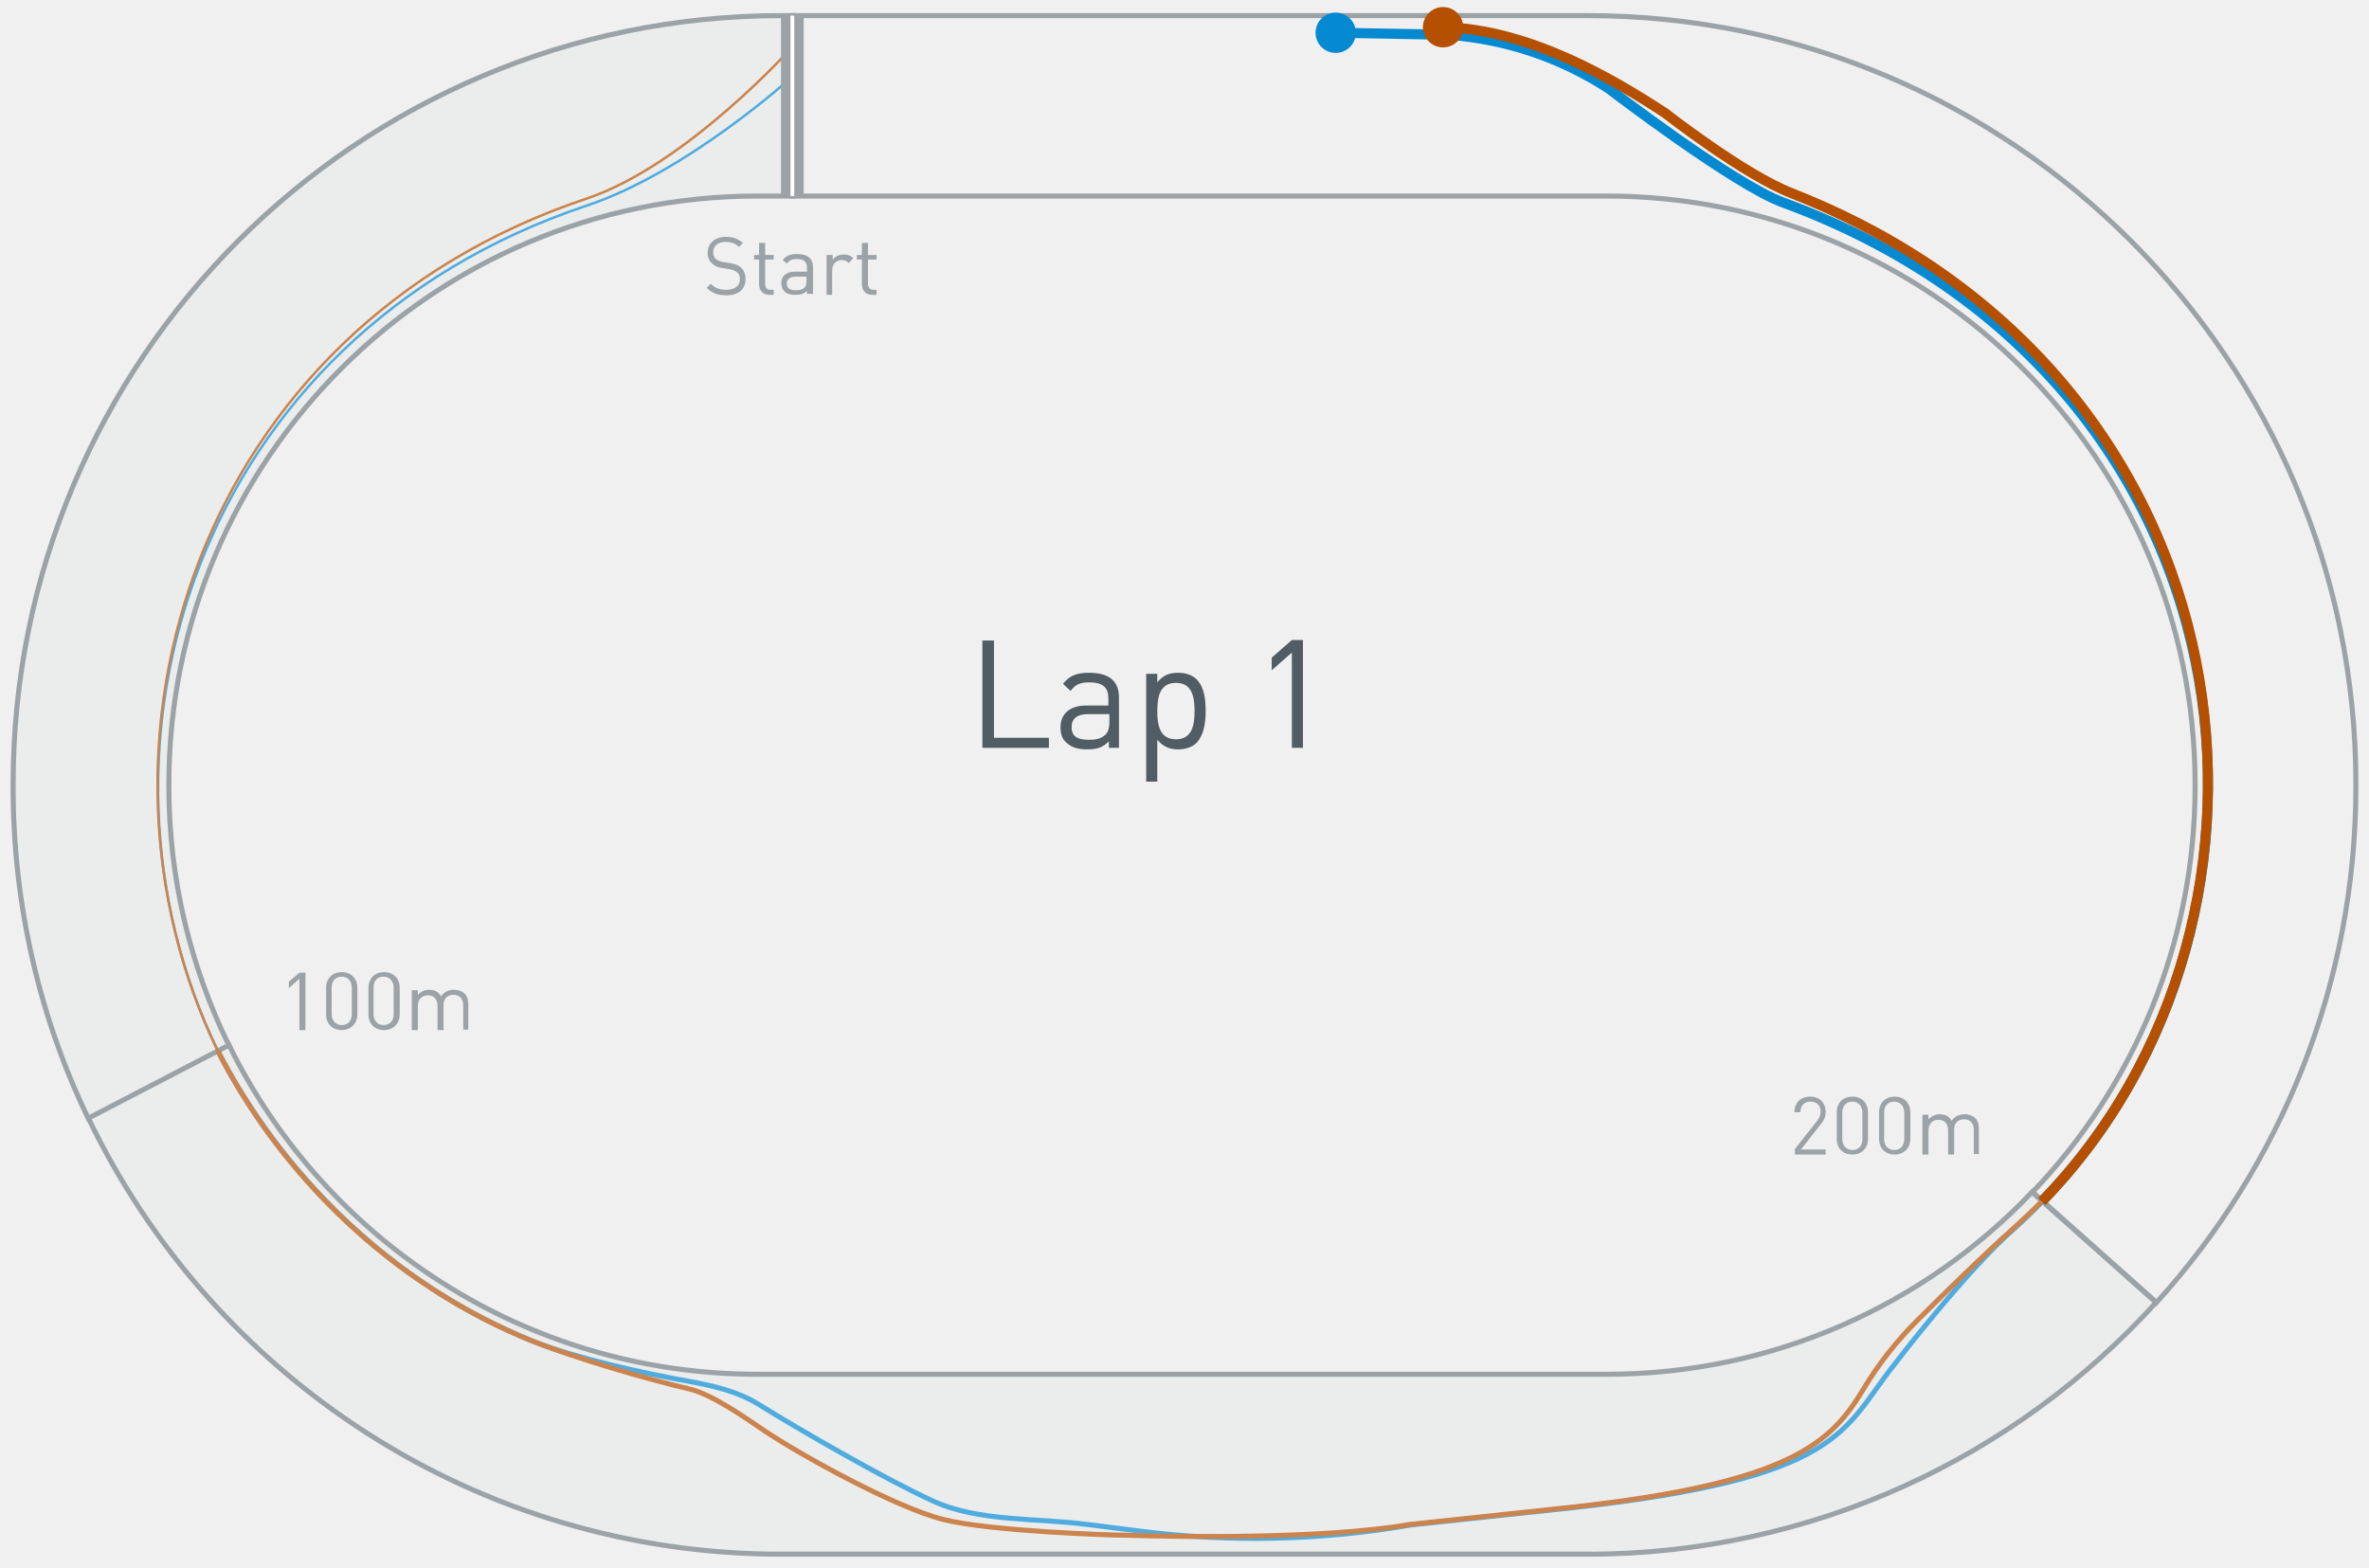
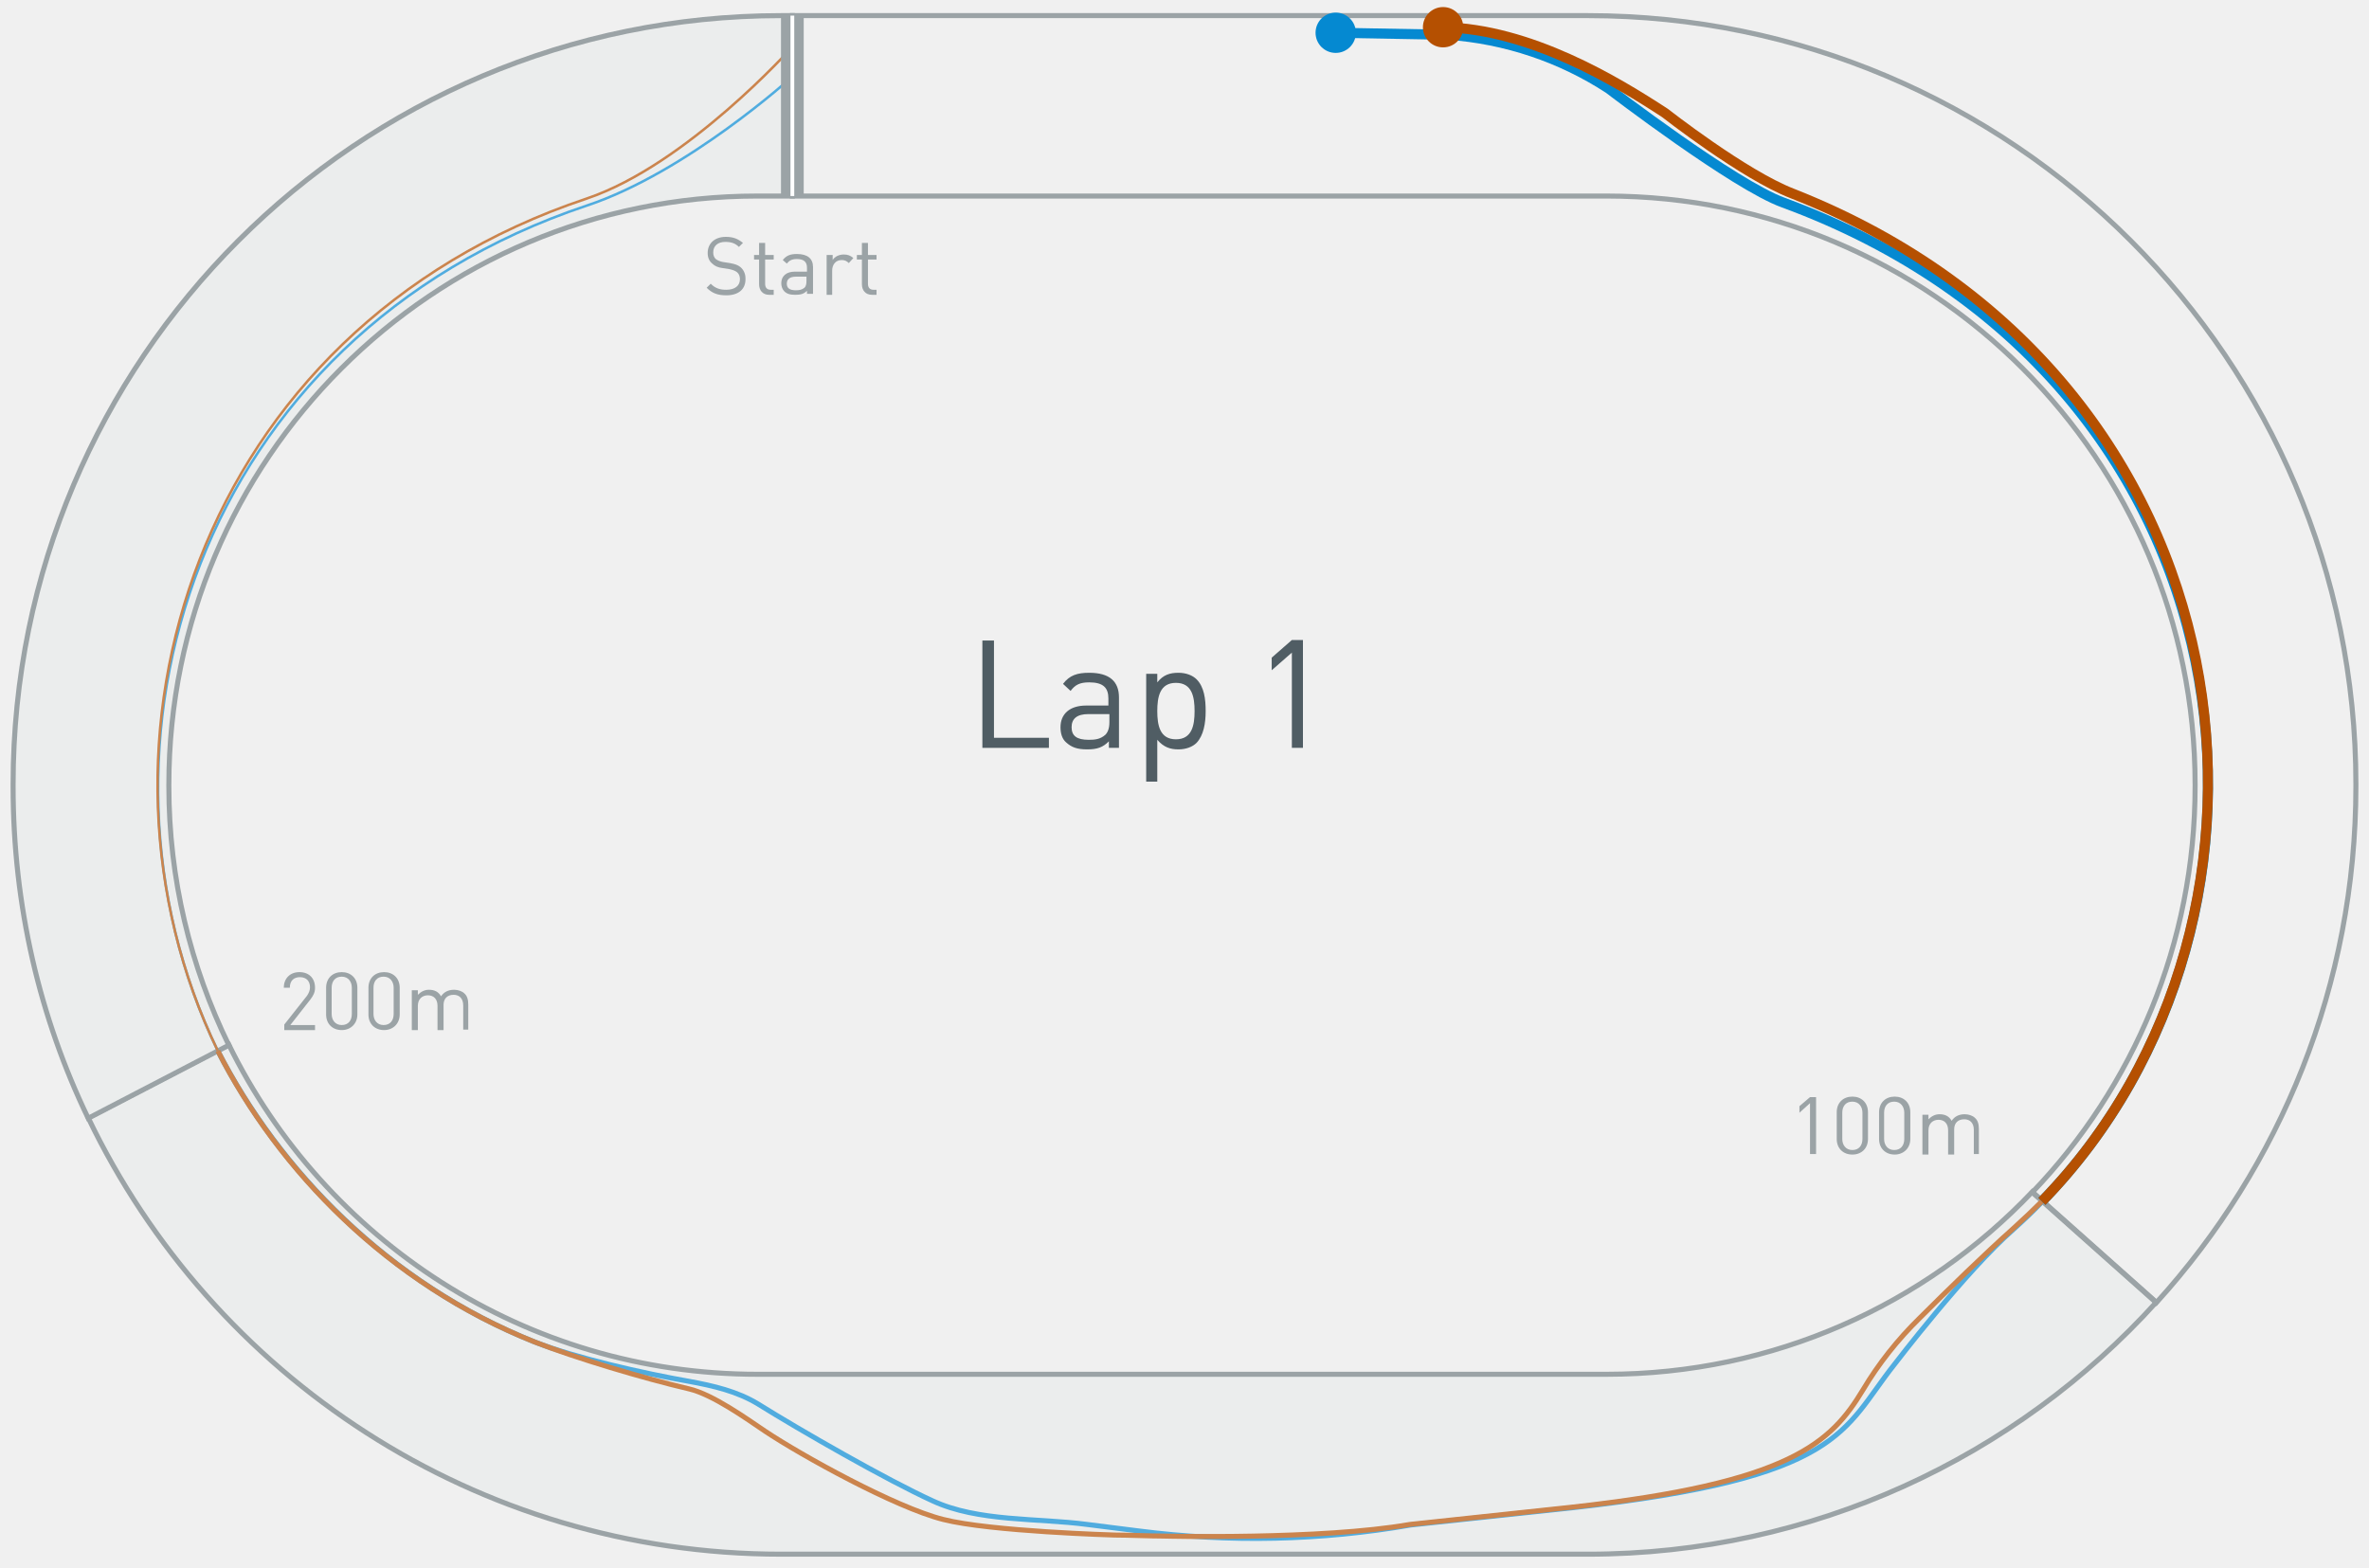
<svg xmlns="http://www.w3.org/2000/svg" version="1.1" x="0px" y="0px" viewBox="0 0 470 311" enable-background="new 0 0 470 311" xml:space="preserve">
  <g id="Layer_3">
    <g>
      <path fill="#EBEDED" stroke="#9BA3A6" stroke-miterlimit="10" d="M318.7,272.7H150.3c-46.1,0-85.9-26.7-104.9-65.4l-27.9,14.5    c24.6,51.3,76.9,86.6,137.5,86.6H315c44.7,0,85-19.3,112.8-50l-24.6-21.9C381.9,258.9,351.9,272.7,318.7,272.7z" />
      <path fill="#EBEDED" stroke="#9BA3A6" stroke-miterlimit="10" d="M33.5,156v-0.3c0-64.5,52.3-116.8,116.8-116.8h6.9V3.1H155    C70.9,3.1,2.6,71.4,2.6,155.6v0.5c0,23.6,5.3,45.9,14.9,65.8l27.9-14.5C37.8,191.8,33.5,174.4,33.5,156z" />
      <path fill="none" stroke="#9BA3A6" stroke-miterlimit="10" d="M467.4,155.6C467.4,71.4,399.1,3.1,315,3.1H157.2v35.8h161.5    c64.5,0,116.8,52.3,116.8,116.8v0.3c0,31.3-12.3,59.7-32.3,80.6l24.6,21.9c24.6-27.1,39.6-63,39.6-102.5V155.6z" />
    </g>
    <path fill="none" stroke="#50ACDF" stroke-miterlimit="10" d="M43.2,208.5c12.1,23.6,33.8,46.2,62.9,57.8   c8.2,3.2,21.5,6.2,30.6,7.8c4.9,0.9,9.6,2,13.7,4.5c8.5,5.3,25.6,15.1,34.6,19.2c9,4.2,20.9,3.4,30.7,4.7l10.3,1.3   c17.9,2.3,36.1,1.9,53.9-1.2l31.9-3.4c54-6,53.7-15.4,64-28.4c0,0,14.2-18.6,23.7-26.9c2.1-1.9,3.7-3.4,5.6-5.4" />
    <path fill="none" stroke="#50ACDF" stroke-width="0.5" stroke-miterlimit="10" d="M157.2,15.2c0,0-20.9,19-40.8,25.6   C38.7,66.8,14.1,148.4,43.2,208.5" />
    <path fill="none" stroke="#CB844D" stroke-miterlimit="10" d="M43.2,208.5c12.1,23.8,33.8,46.2,62.9,57.8   c8.2,3.2,21.6,7.2,30.6,9.3c4.7,1.1,11.4,5.9,15.1,8.4c7.2,4.8,25.8,15.1,35.3,17.5c9.4,2.4,34,3.1,34,3.1c2.7,0,7.1,0.2,9.8,0.2   c0,0,31,0.8,48.8-2.3l31.9-3.4c43.8-4.8,51.7-12.9,58-23.3c3.1-5.2,6.9-10,11.3-14.3c5.4-5.4,13-12.8,18.5-17.7   c2.1-1.9,4.1-3.8,6.1-5.8" />
    <path fill="none" stroke="#CB844D" stroke-width="0.5" stroke-miterlimit="10" d="M157.2,9.3c0,0-20.9,23.4-40.8,30.1   c-77.8,26-102.5,108.5-73.2,169.1" />
    <g>
      <line fill="none" stroke="#9BA3A6" stroke-width="4.507" stroke-miterlimit="10" x1="157.2" y1="38.9" x2="157.2" y2="3.1" />
      <line fill="none" stroke="#FFFFFF" stroke-width="0.751" stroke-miterlimit="10" x1="157.2" y1="38.9" x2="157.2" y2="3.1" />
    </g>
    <path fill="none" stroke="#0589D1" stroke-width="2" stroke-miterlimit="10" d="M405.1,238.4c54.8-56.2,43.6-163.3-51.3-198.2   c-9.7-3.5-34.6-22.6-34.6-22.6c-9.5-6.2-20.5-9.9-31.9-10.7L265,6.5" />
    <path fill="none" stroke="#B55001" stroke-width="2" stroke-miterlimit="10" d="M405.1,238.4c54.8-56.2,43.2-163.5-49.5-200   c-9.6-3.7-25.3-16-25.3-16c-9.5-6.2-26.7-16.7-44.1-17" />
    <circle fill="#B55001" cx="286.3" cy="5.4" r="4" />
    <circle fill="#0589D1" cx="265" cy="6.5" r="4" />
    <g>
      <g>
        <path fill="#505D64" d="M194.9,148.5v-21.4h2.3v19.3h10.9v2H194.9z" />
        <path fill="#505D64" d="M220,148.5v-1.4c-1.2,1.2-2.3,1.6-4.3,1.6c-2,0-3.1-0.4-4.2-1.4c-0.8-0.7-1.1-1.8-1.1-3     c0-2.6,1.8-4.3,5.1-4.3h4.4v-1.4c0-2.1-1-3.2-3.8-3.2c-1.9,0-2.8,0.5-3.7,1.7l-1.5-1.4c1.3-1.7,2.8-2.2,5.2-2.2     c4,0,5.9,1.7,5.9,4.9v10H220z M220,141.7h-4.1c-2.2,0-3.3,0.9-3.3,2.6c0,1.7,1,2.5,3.4,2.5c1.2,0,2.3-0.1,3.3-1     c0.5-0.5,0.8-1.3,0.8-2.5V141.7z" />
        <path fill="#505D64" d="M237.4,147.4c-0.8,0.8-2.1,1.3-3.6,1.3c-1.6,0-2.9-0.4-4.2-1.9v8.3h-2.2v-21.4h2.2v1.7     c1.2-1.5,2.5-1.9,4.2-1.9c1.5,0,2.8,0.5,3.6,1.3c1.5,1.5,1.8,3.9,1.8,6.3C239.2,143.5,238.8,145.9,237.4,147.4z M233.3,135.5     c-3.2,0-3.7,2.8-3.7,5.6s0.5,5.6,3.7,5.6c3.2,0,3.7-2.8,3.7-5.6S236.5,135.5,233.3,135.5z" />
        <path fill="#505D64" d="M256.3,148.5v-19l-4,3.5v-2.5l4-3.5h2.2v21.4H256.3z" />
      </g>
    </g>
  </g>
  <g id="Label">
    <g>
      <path fill="#9BA3A6" d="M144.1,58.6c-1.7,0-2.8-0.4-3.9-1.5l0.8-0.8c0.9,0.9,1.8,1.2,3.1,1.2c1.7,0,2.7-0.8,2.7-2.1    c0-0.6-0.2-1.1-0.6-1.4c-0.4-0.3-0.7-0.4-1.5-0.6l-1.3-0.2c-0.9-0.1-1.6-0.4-2.1-0.9c-0.6-0.5-0.9-1.2-0.9-2.1    c0-1.9,1.4-3.2,3.6-3.2c1.5,0,2.4,0.4,3.4,1.2l-0.8,0.8c-0.7-0.7-1.5-1-2.7-1c-1.5,0-2.4,0.8-2.4,2.1c0,0.6,0.2,1,0.5,1.3    c0.4,0.3,0.9,0.5,1.5,0.6l1.3,0.2c1.1,0.2,1.6,0.4,2.1,0.8c0.6,0.5,1,1.3,1,2.2C148,57.4,146.5,58.6,144.1,58.6z" />
      <path fill="#9BA3A6" d="M152.6,58.5c-1.3,0-2-0.9-2-2.1v-4.9h-1v-0.9h1v-2.4h1.2v2.4h1.7v0.9h-1.7v4.8c0,0.7,0.3,1.2,1.1,1.2h0.6    v1H152.6z" />
      <path fill="#9BA3A6" d="M160.1,58.5v-0.8c-0.6,0.6-1.2,0.8-2.3,0.8c-1.1,0-1.7-0.2-2.2-0.7c-0.4-0.4-0.6-1-0.6-1.6    c0-1.4,1-2.3,2.7-2.3h2.4v-0.8c0-1.1-0.6-1.7-2-1.7c-1,0-1.5,0.3-2,0.9l-0.8-0.7c0.7-0.9,1.5-1.2,2.8-1.2c2.1,0,3.2,0.9,3.2,2.6    v5.3H160.1z M160.1,54.9h-2.2c-1.2,0-1.8,0.5-1.8,1.4c0,0.9,0.6,1.3,1.8,1.3c0.7,0,1.2-0.1,1.7-0.5c0.3-0.3,0.4-0.7,0.4-1.4V54.9z    " />
      <path fill="#9BA3A6" d="M168.4,52.2c-0.4-0.4-0.8-0.6-1.4-0.6c-1.2,0-1.9,0.9-1.9,2.1v4.8H164v-7.9h1.2v1c0.4-0.7,1.3-1.1,2.2-1.1    c0.8,0,1.3,0.2,1.9,0.7L168.4,52.2z" />
      <path fill="#9BA3A6" d="M173,58.5c-1.3,0-2-0.9-2-2.1v-4.9h-1v-0.9h1v-2.4h1.2v2.4h1.7v0.9h-1.7v4.8c0,0.7,0.3,1.2,1.1,1.2h0.6v1    H173z" />
    </g>
    <g>
-       <path fill="#9BA3A6" d="M59.4,204.3v-10.1l-2.1,1.9v-1.3l2.1-1.8h1.2v11.4H59.4z" />
+       <path fill="#9BA3A6" d="M359.1,229v-10.1l-2.1,1.9v-1.3l2.1-1.8h1.2V229H359.1z" />
+       <path fill="#9BA3A6" d="M367.5,229.1c-1.8,0-3.1-1.2-3.1-3.1v-5.3c0-1.9,1.3-3.1,3.1-3.1c1.8,0,3.1,1.2,3.1,3.1v5.3    C370.6,227.9,369.3,229.1,367.5,229.1z M369.5,220.8c0-1.2-0.7-2.2-2-2.2s-2,0.9-2,2.2v5.2c0,1.2,0.7,2.2,2,2.2s2-0.9,2-2.2V220.8    z" />
+       <path fill="#9BA3A6" d="M375.9,229.1c-1.8,0-3.1-1.2-3.1-3.1v-5.3c0-1.9,1.3-3.1,3.1-3.1c1.8,0,3.1,1.2,3.1,3.1v5.3    C379,227.9,377.6,229.1,375.9,229.1z M377.8,220.8c0-1.2-0.7-2.2-2-2.2s-2,0.9-2,2.2v5.2c0,1.2,0.7,2.2,2,2.2s2-0.9,2-2.2V220.8z" />
+       <path fill="#9BA3A6" d="M391.6,229v-4.8c0-1.4-0.8-2.1-1.9-2.1c-1.2,0-2,0.7-2,2v5h-1.2v-4.8c0-1.4-0.8-2.1-1.9-2.1s-2,0.7-2,2.1    v4.8h-1.2v-7.9h1.2v0.9c0.6-0.6,1.3-1,2.2-1c1.1,0,1.9,0.4,2.4,1.3c0.6-0.9,1.5-1.3,2.6-1.3c0.8,0,1.6,0.3,2,0.7    c0.6,0.5,0.8,1.3,0.8,2.2v5H391.6z" />
+     </g>
+     <g>
+       <path fill="#9BA3A6" d="M56.4,204.3v-1l4.5-5.7c0.4-0.6,0.6-1.1,0.6-1.7c0-1.2-0.7-2-2-2c-1.1,0-2,0.6-2,2.1h-1.2    c0-1.8,1.2-3.1,3.1-3.1c1.9,0,3.1,1.2,3.1,3.1c0,0.9-0.3,1.5-0.9,2.3l-4,5.1h4.9v1H56.4z" />
      <path fill="#9BA3A6" d="M67.8,204.4c-1.8,0-3.1-1.2-3.1-3.1v-5.3c0-1.9,1.3-3.1,3.1-3.1c1.8,0,3.1,1.2,3.1,3.1v5.3    C70.9,203.1,69.6,204.4,67.8,204.4z M69.8,196c0-1.2-0.7-2.2-2-2.2s-2,0.9-2,2.2v5.2c0,1.2,0.7,2.2,2,2.2s2-0.9,2-2.2V196z" />
      <path fill="#9BA3A6" d="M76.2,204.4c-1.8,0-3.1-1.2-3.1-3.1v-5.3c0-1.9,1.3-3.1,3.1-3.1c1.8,0,3.1,1.2,3.1,3.1v5.3    C79.3,203.1,78,204.4,76.2,204.4z M78.1,196c0-1.2-0.7-2.2-2-2.2s-2,0.9-2,2.2v5.2c0,1.2,0.7,2.2,2,2.2s2-0.9,2-2.2V196z" />
      <path fill="#9BA3A6" d="M91.9,204.3v-4.8c0-1.4-0.8-2.1-1.9-2.1c-1.2,0-2,0.7-2,2v5h-1.2v-4.8c0-1.4-0.8-2.1-1.9-2.1s-2,0.7-2,2.1    v4.8h-1.2v-7.9h1.2v0.9c0.6-0.6,1.3-1,2.2-1c1.1,0,1.9,0.4,2.4,1.3c0.6-0.9,1.5-1.3,2.6-1.3c0.8,0,1.6,0.3,2,0.7    c0.6,0.5,0.8,1.3,0.8,2.2v5H91.9z" />
    </g>
-     <g>
-       <path fill="#9BA3A6" d="M356.1,229v-1l4.5-5.7c0.4-0.6,0.6-1.1,0.6-1.7c0-1.2-0.7-2-2-2c-1.1,0-2,0.6-2,2.1h-1.2    c0-1.8,1.2-3.1,3.1-3.1c1.9,0,3.1,1.2,3.1,3.1c0,0.9-0.3,1.5-0.9,2.3l-4,5.1h4.9v1H356.1z" />
-       <path fill="#9BA3A6" d="M367.5,229.1c-1.8,0-3.1-1.2-3.1-3.1v-5.3c0-1.9,1.3-3.1,3.1-3.1c1.8,0,3.1,1.2,3.1,3.1v5.3    C370.6,227.9,369.3,229.1,367.5,229.1z M369.5,220.8c0-1.2-0.7-2.2-2-2.2s-2,0.9-2,2.2v5.2c0,1.2,0.7,2.2,2,2.2s2-0.9,2-2.2V220.8    z" />
-       <path fill="#9BA3A6" d="M375.9,229.1c-1.8,0-3.1-1.2-3.1-3.1v-5.3c0-1.9,1.3-3.1,3.1-3.1c1.8,0,3.1,1.2,3.1,3.1v5.3    C379,227.9,377.6,229.1,375.9,229.1z M377.8,220.8c0-1.2-0.7-2.2-2-2.2s-2,0.9-2,2.2v5.2c0,1.2,0.7,2.2,2,2.2s2-0.9,2-2.2V220.8z" />
-       <path fill="#9BA3A6" d="M391.6,229v-4.8c0-1.4-0.8-2.1-1.9-2.1c-1.2,0-2,0.7-2,2v5h-1.2v-4.8c0-1.4-0.8-2.1-1.9-2.1s-2,0.7-2,2.1    v4.8h-1.2v-7.9h1.2v0.9c0.6-0.6,1.3-1,2.2-1c1.1,0,1.9,0.4,2.4,1.3c0.6-0.9,1.5-1.3,2.6-1.3c0.8,0,1.6,0.3,2,0.7    c0.6,0.5,0.8,1.3,0.8,2.2v5H391.6z" />
-     </g>
  </g>
</svg>
